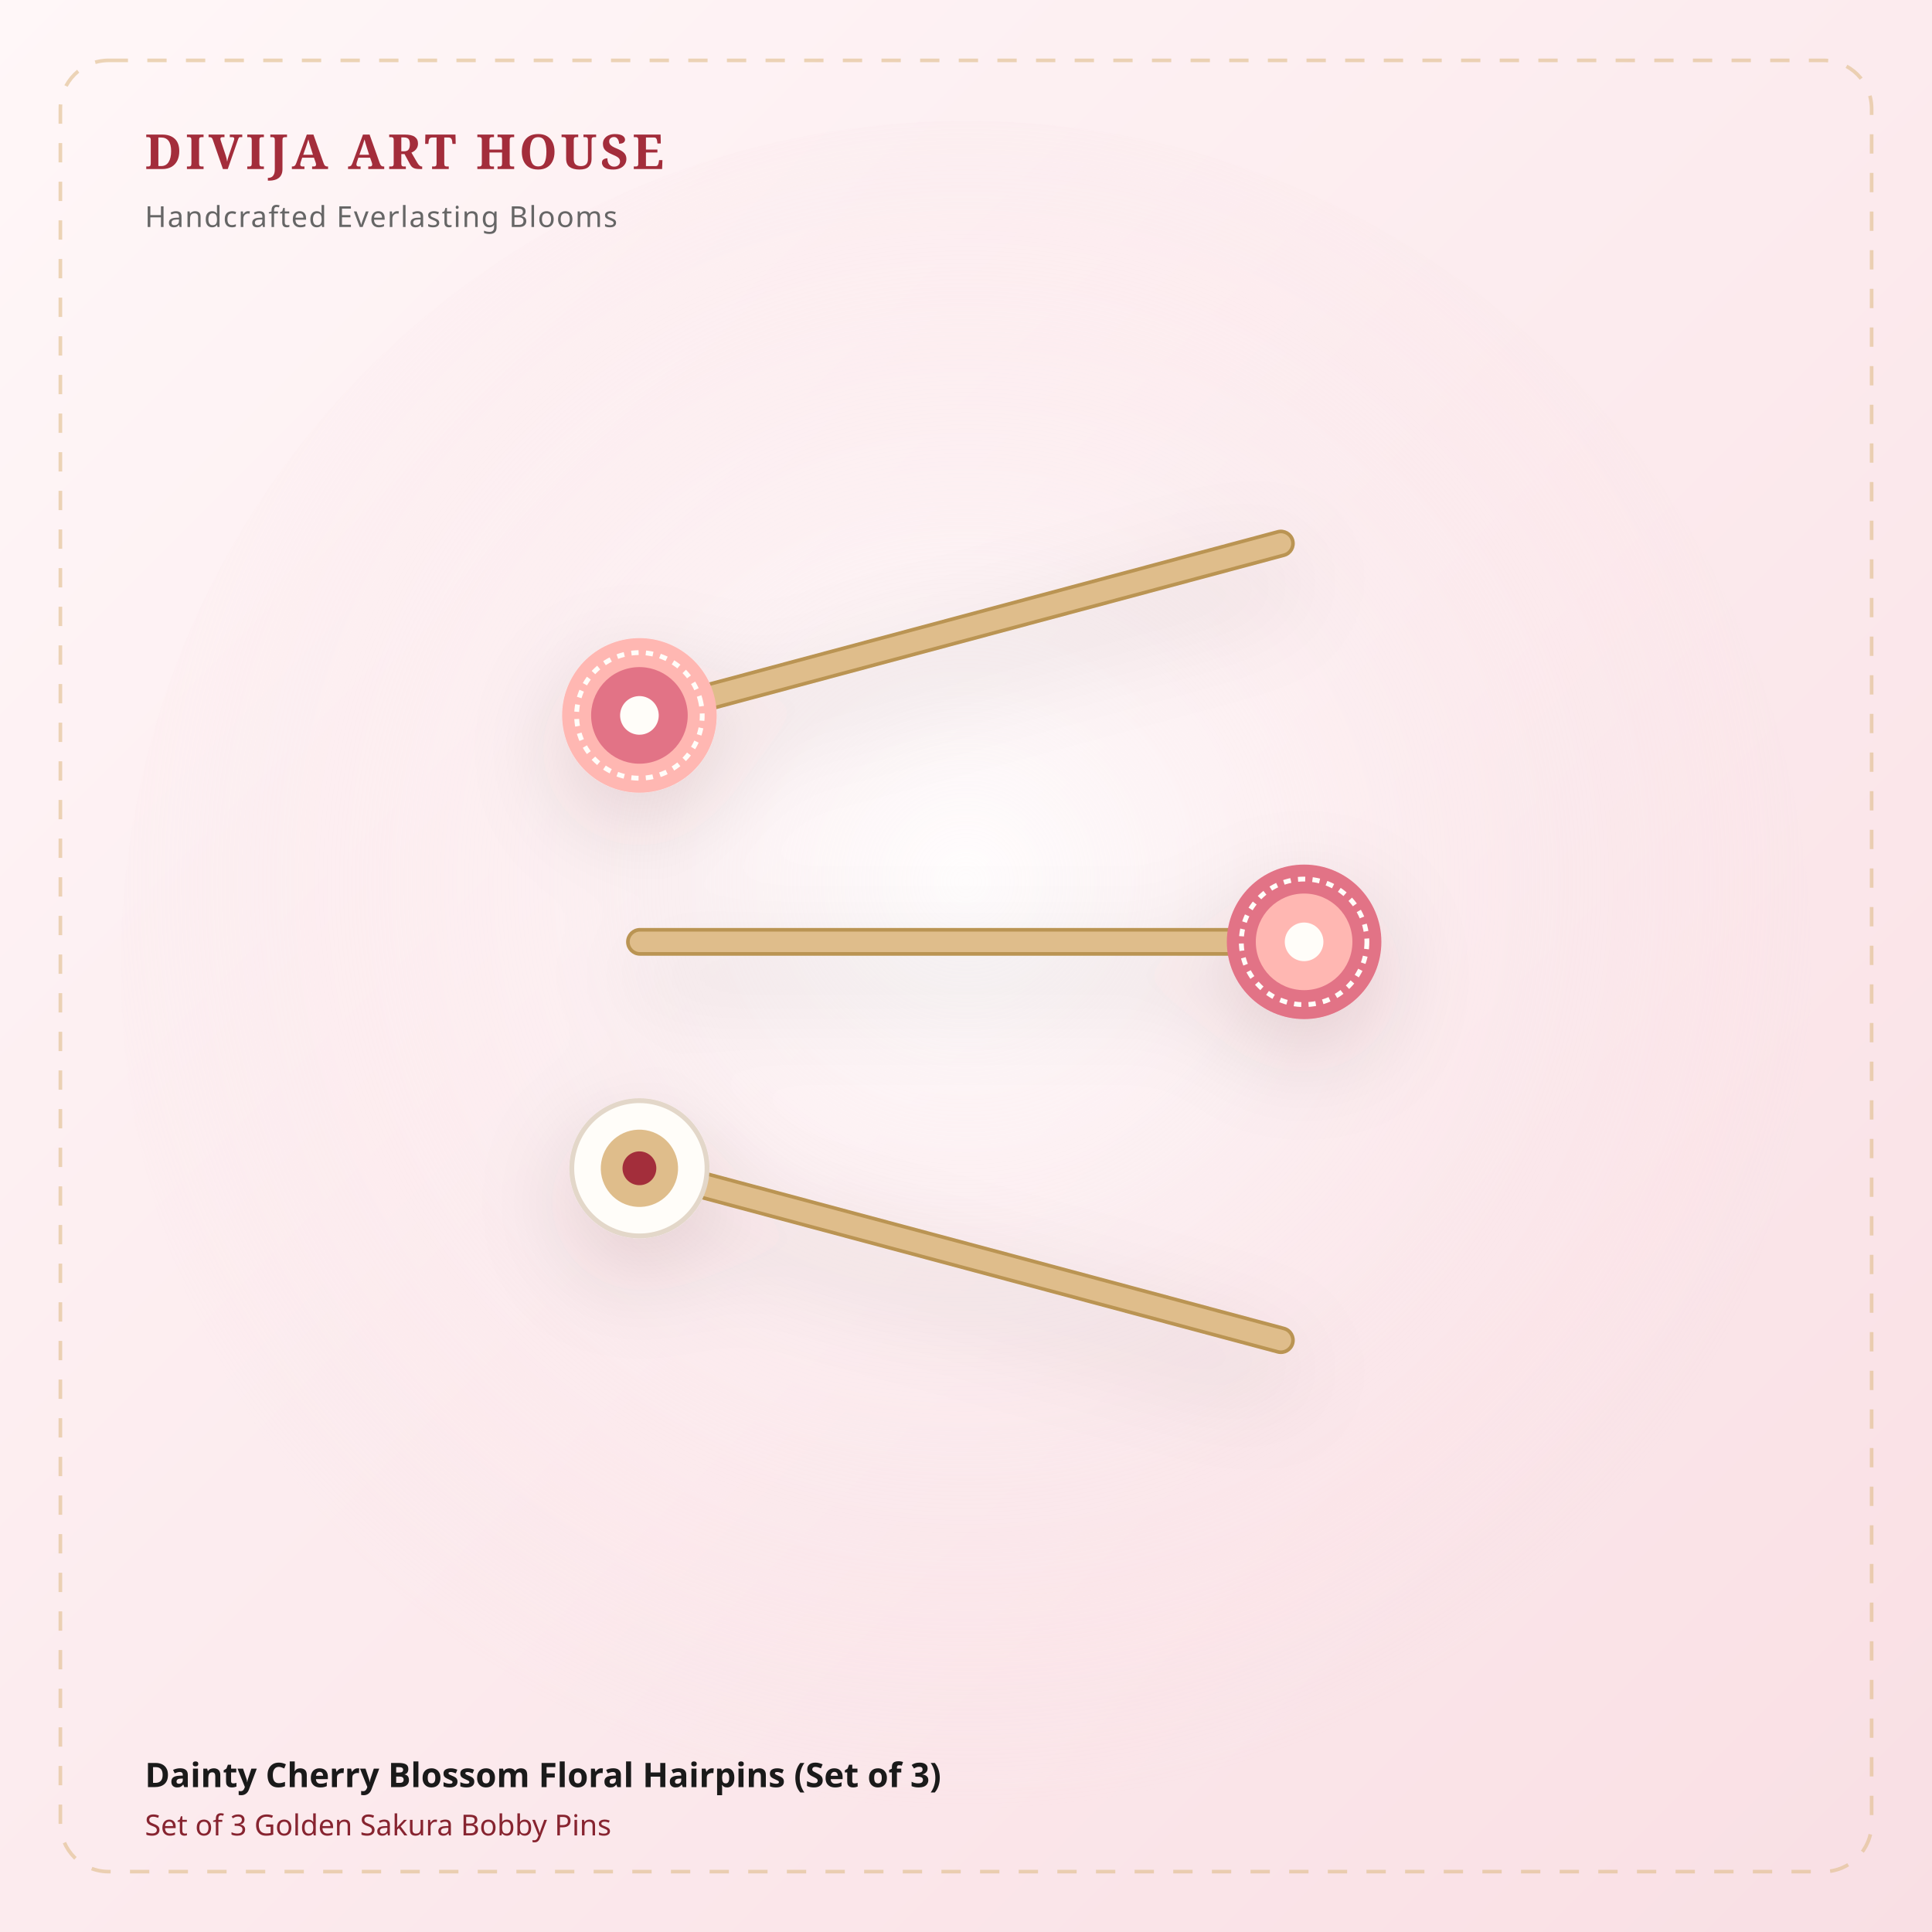
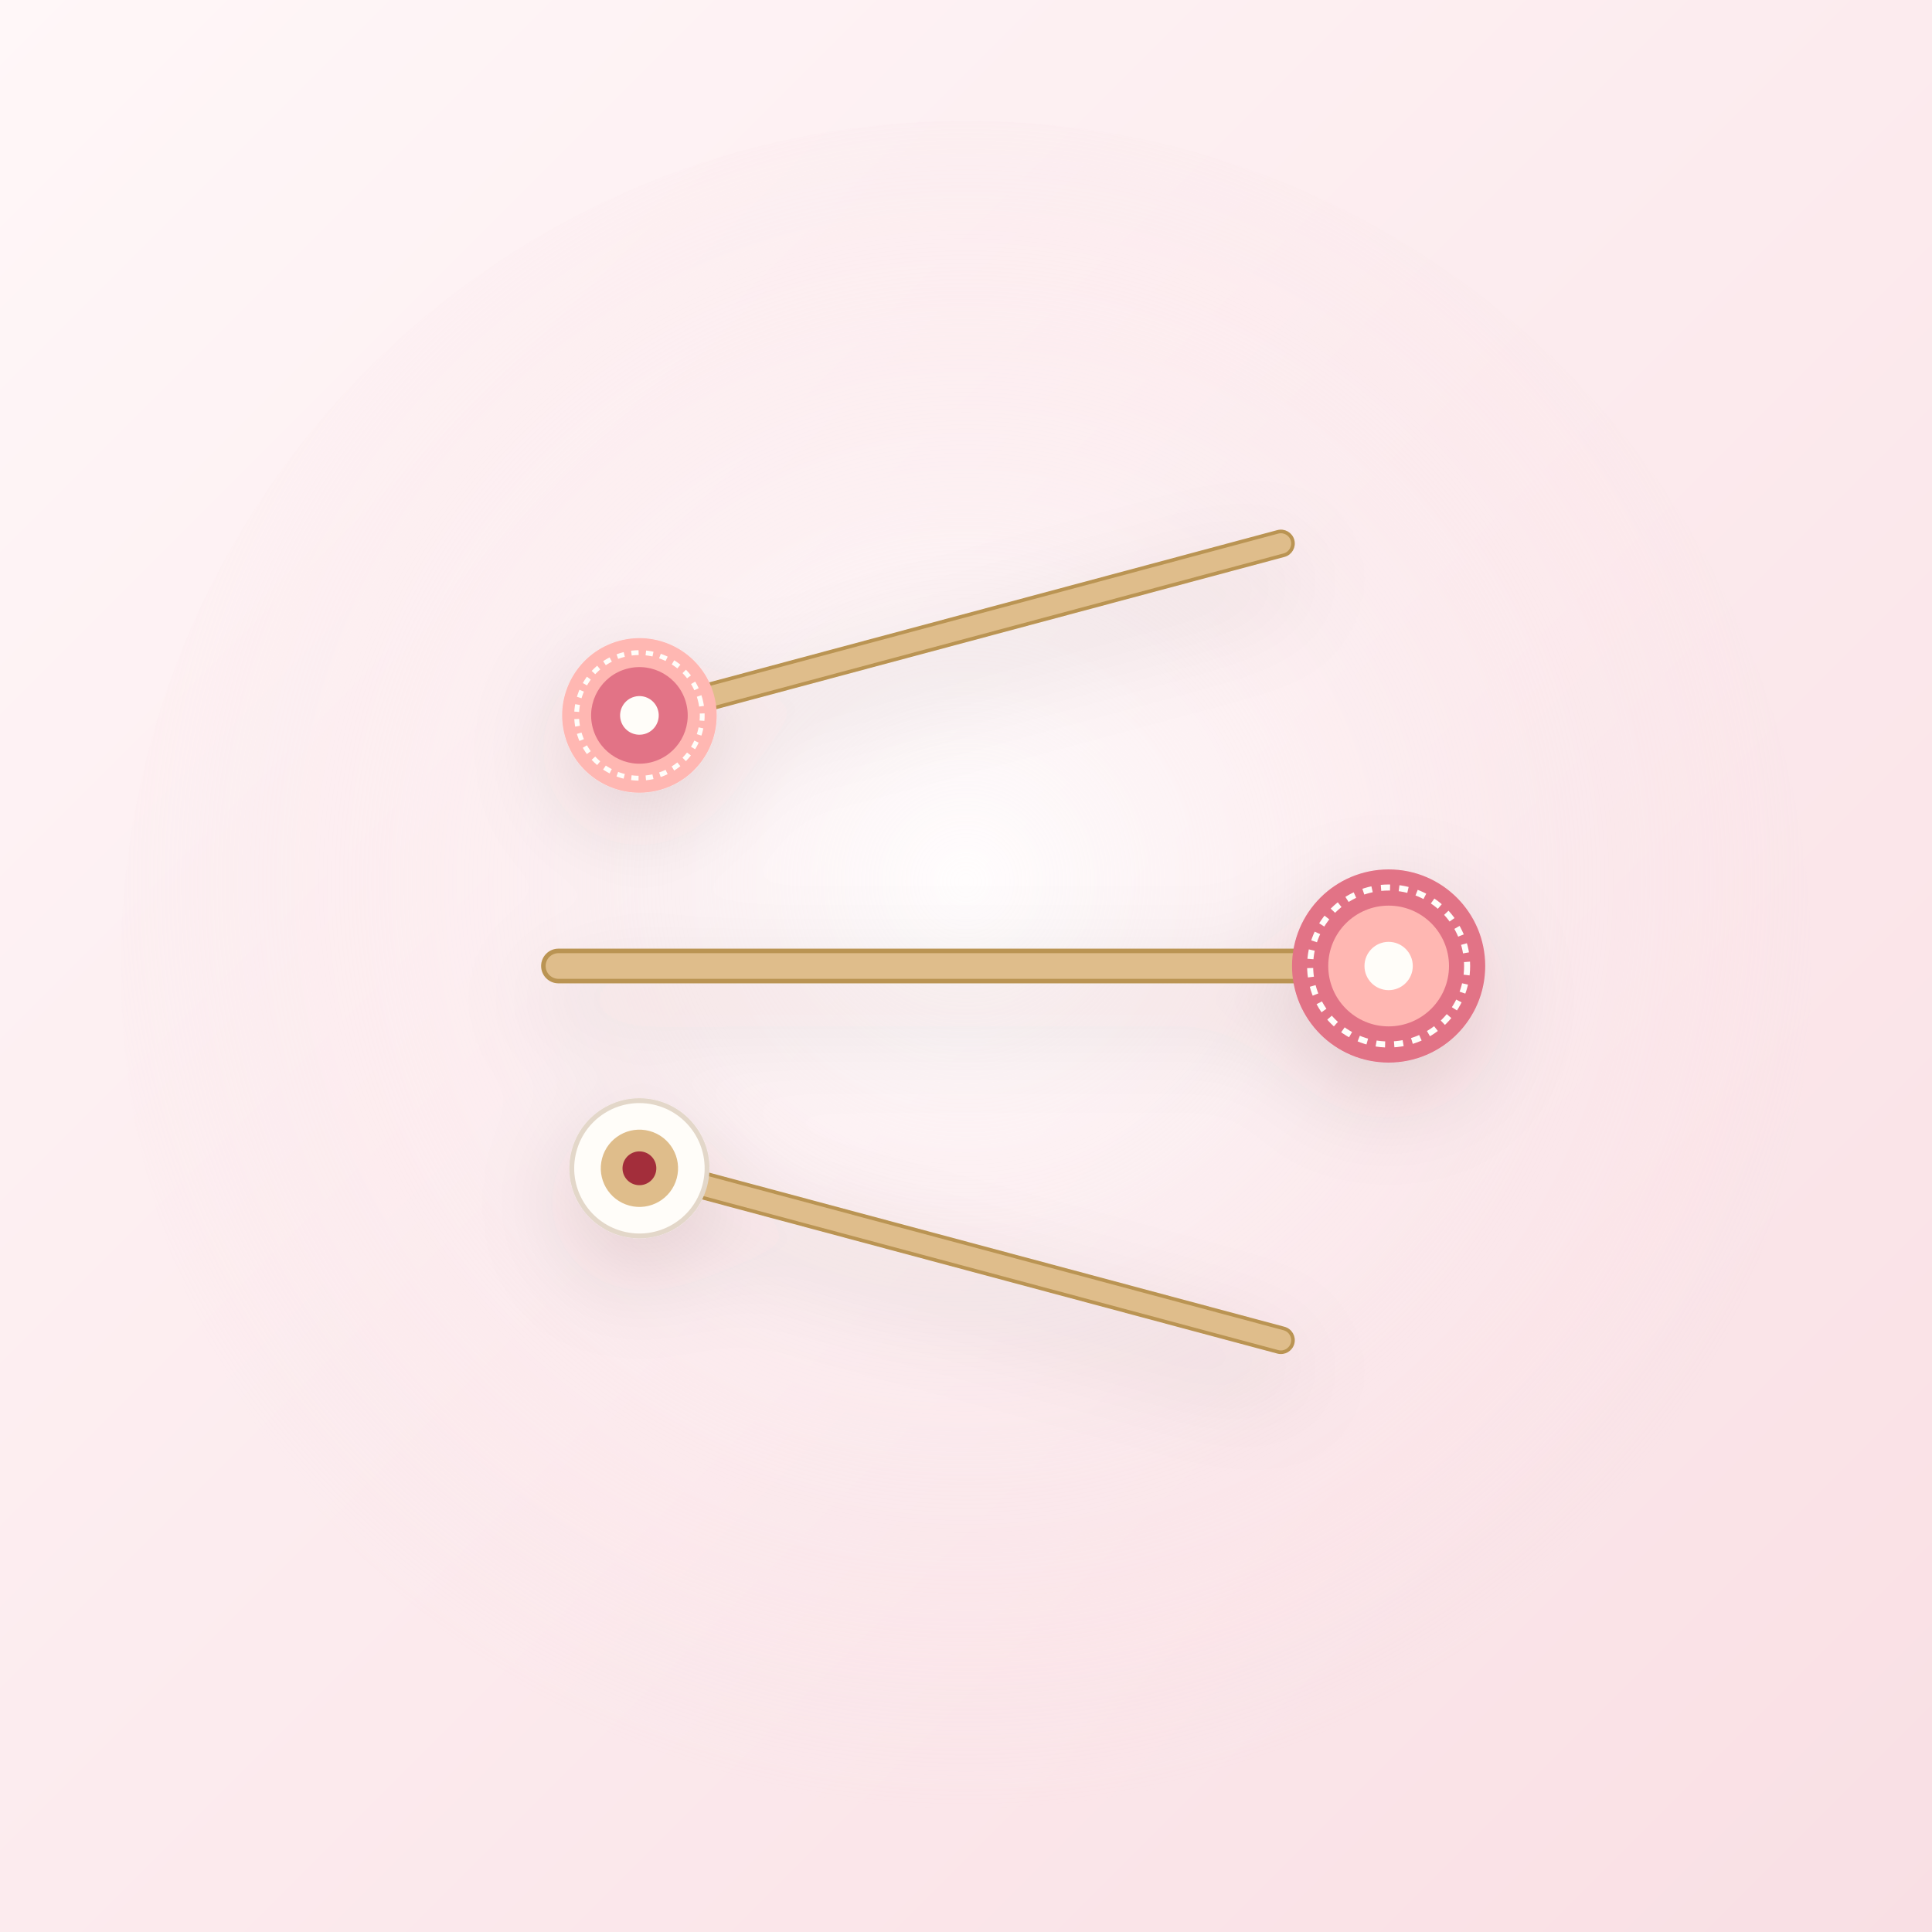
<svg xmlns="http://www.w3.org/2000/svg" viewBox="0 0 800 800" width="100%" height="100%">
  <defs>
    <linearGradient id="dainty-cherry-blossom-floral-hairpins-set-of-3-v1-bg" x1="0%" y1="0%" x2="100%" y2="100%">
      <stop offset="0%" stop-color="#FFF7F8" />
      <stop offset="100%" stop-color="#F9DFE4" />
    </linearGradient>
    <radialGradient id="dainty-cherry-blossom-floral-hairpins-set-of-3-v1-glow" cx="50%" cy="45%" r="55%">
      <stop offset="0%" stop-color="#FFFFFF" stop-opacity="0.9" />
      <stop offset="100%" stop-color="#F9DFE4" stop-opacity="0" />
    </radialGradient>
    <filter id="dainty-cherry-blossom-floral-hairpins-set-of-3-v1-shadow" x="-10%" y="-10%" width="120%" height="120%">
      <feDropShadow dx="0" dy="14" stdDeviation="20" flood-color="#3D1A10" flood-opacity="0.14" />
    </filter>
  </defs>
  <rect width="800" height="800" fill="url(#dainty-cherry-blossom-floral-hairpins-set-of-3-v1-bg)" />
  <circle cx="400" cy="400" r="350" fill="url(#dainty-cherry-blossom-floral-hairpins-set-of-3-v1-glow)" />
-   <rect x="25" y="25" width="750" height="750" rx="20" fill="none" stroke="#DFBD8B" stroke-width="1.5" stroke-dasharray="8,8" opacity="0.6" />
-   <g transform="translate(60, 70)">
-     <text x="0" y="0" font-family="'Playfair Display', Georgia, serif" font-size="20" font-weight="bold" fill="#A32D3B" letter-spacing="1.5">DIVIJA ART HOUSE</text>
-     <text x="0" y="24" font-family="'Poppins', sans-serif" font-size="12" fill="#666666" letter-spacing="0.5">Handcrafted Everlasting Blooms</text>
-   </g>
-   <g transform="translate(60, 740)">
-     <text x="0" y="0" font-family="'Poppins', sans-serif" font-size="14" font-weight="600" fill="#1A1A1A">Dainty Cherry Blossom Floral Hairpins (Set of 3)</text>
-     <text x="0" y="20" font-family="'Poppins', sans-serif" font-size="12" fill="#872430">Set of 3 Golden Sakura Bobby Pins</text>
-   </g>
  <g filter="url(#dainty-cherry-blossom-floral-hairpins-set-of-3-v1-shadow)">
    <g transform="translate(400, 260) rotate(-15)">
      <rect x="-140" y="-5" width="280" height="10" rx="5" fill="#DFBD8B" stroke="#BA9452" stroke-width="1.5" />
      <g transform="translate(-140, 0)">
        <circle cx="0" cy="0" r="32" fill="#FFB7B2" />
        <circle cx="0" cy="0" r="20" fill="#E27386" />
        <circle cx="0" cy="0" r="8" fill="#FFFDF9" />
        <circle cx="0" cy="0" r="26" fill="none" stroke="#FFFDF9" stroke-width="2" stroke-dasharray="3,3" />
      </g>
    </g>
-     <g transform="translate(400, 390)">
+     <g transform="translate(400, 400) scale(1.25)">
      <rect x="-140" y="-5" width="280" height="10" rx="5" fill="#DFBD8B" stroke="#BA9452" stroke-width="1.5" />
      <g transform="translate(140, 0)">
        <circle cx="0" cy="0" r="32" fill="#E27386" />
        <circle cx="0" cy="0" r="20" fill="#FFB7B2" />
        <circle cx="0" cy="0" r="8" fill="#FFFDF9" />
        <circle cx="0" cy="0" r="26" fill="none" stroke="#FFFDF9" stroke-width="2" stroke-dasharray="3,3" />
      </g>
    </g>
    <g transform="translate(400, 520) rotate(15)">
      <rect x="-140" y="-5" width="280" height="10" rx="5" fill="#DFBD8B" stroke="#BA9452" stroke-width="1.5" />
      <g transform="translate(-140, 0)">
        <circle cx="0" cy="0" r="28" fill="#FFFDF9" stroke="#E3D7C9" stroke-width="2" />
        <circle cx="0" cy="0" r="16" fill="#DFBD8B" />
        <circle cx="0" cy="0" r="7" fill="#A32D3B" />
      </g>
    </g>
  </g>
</svg>
